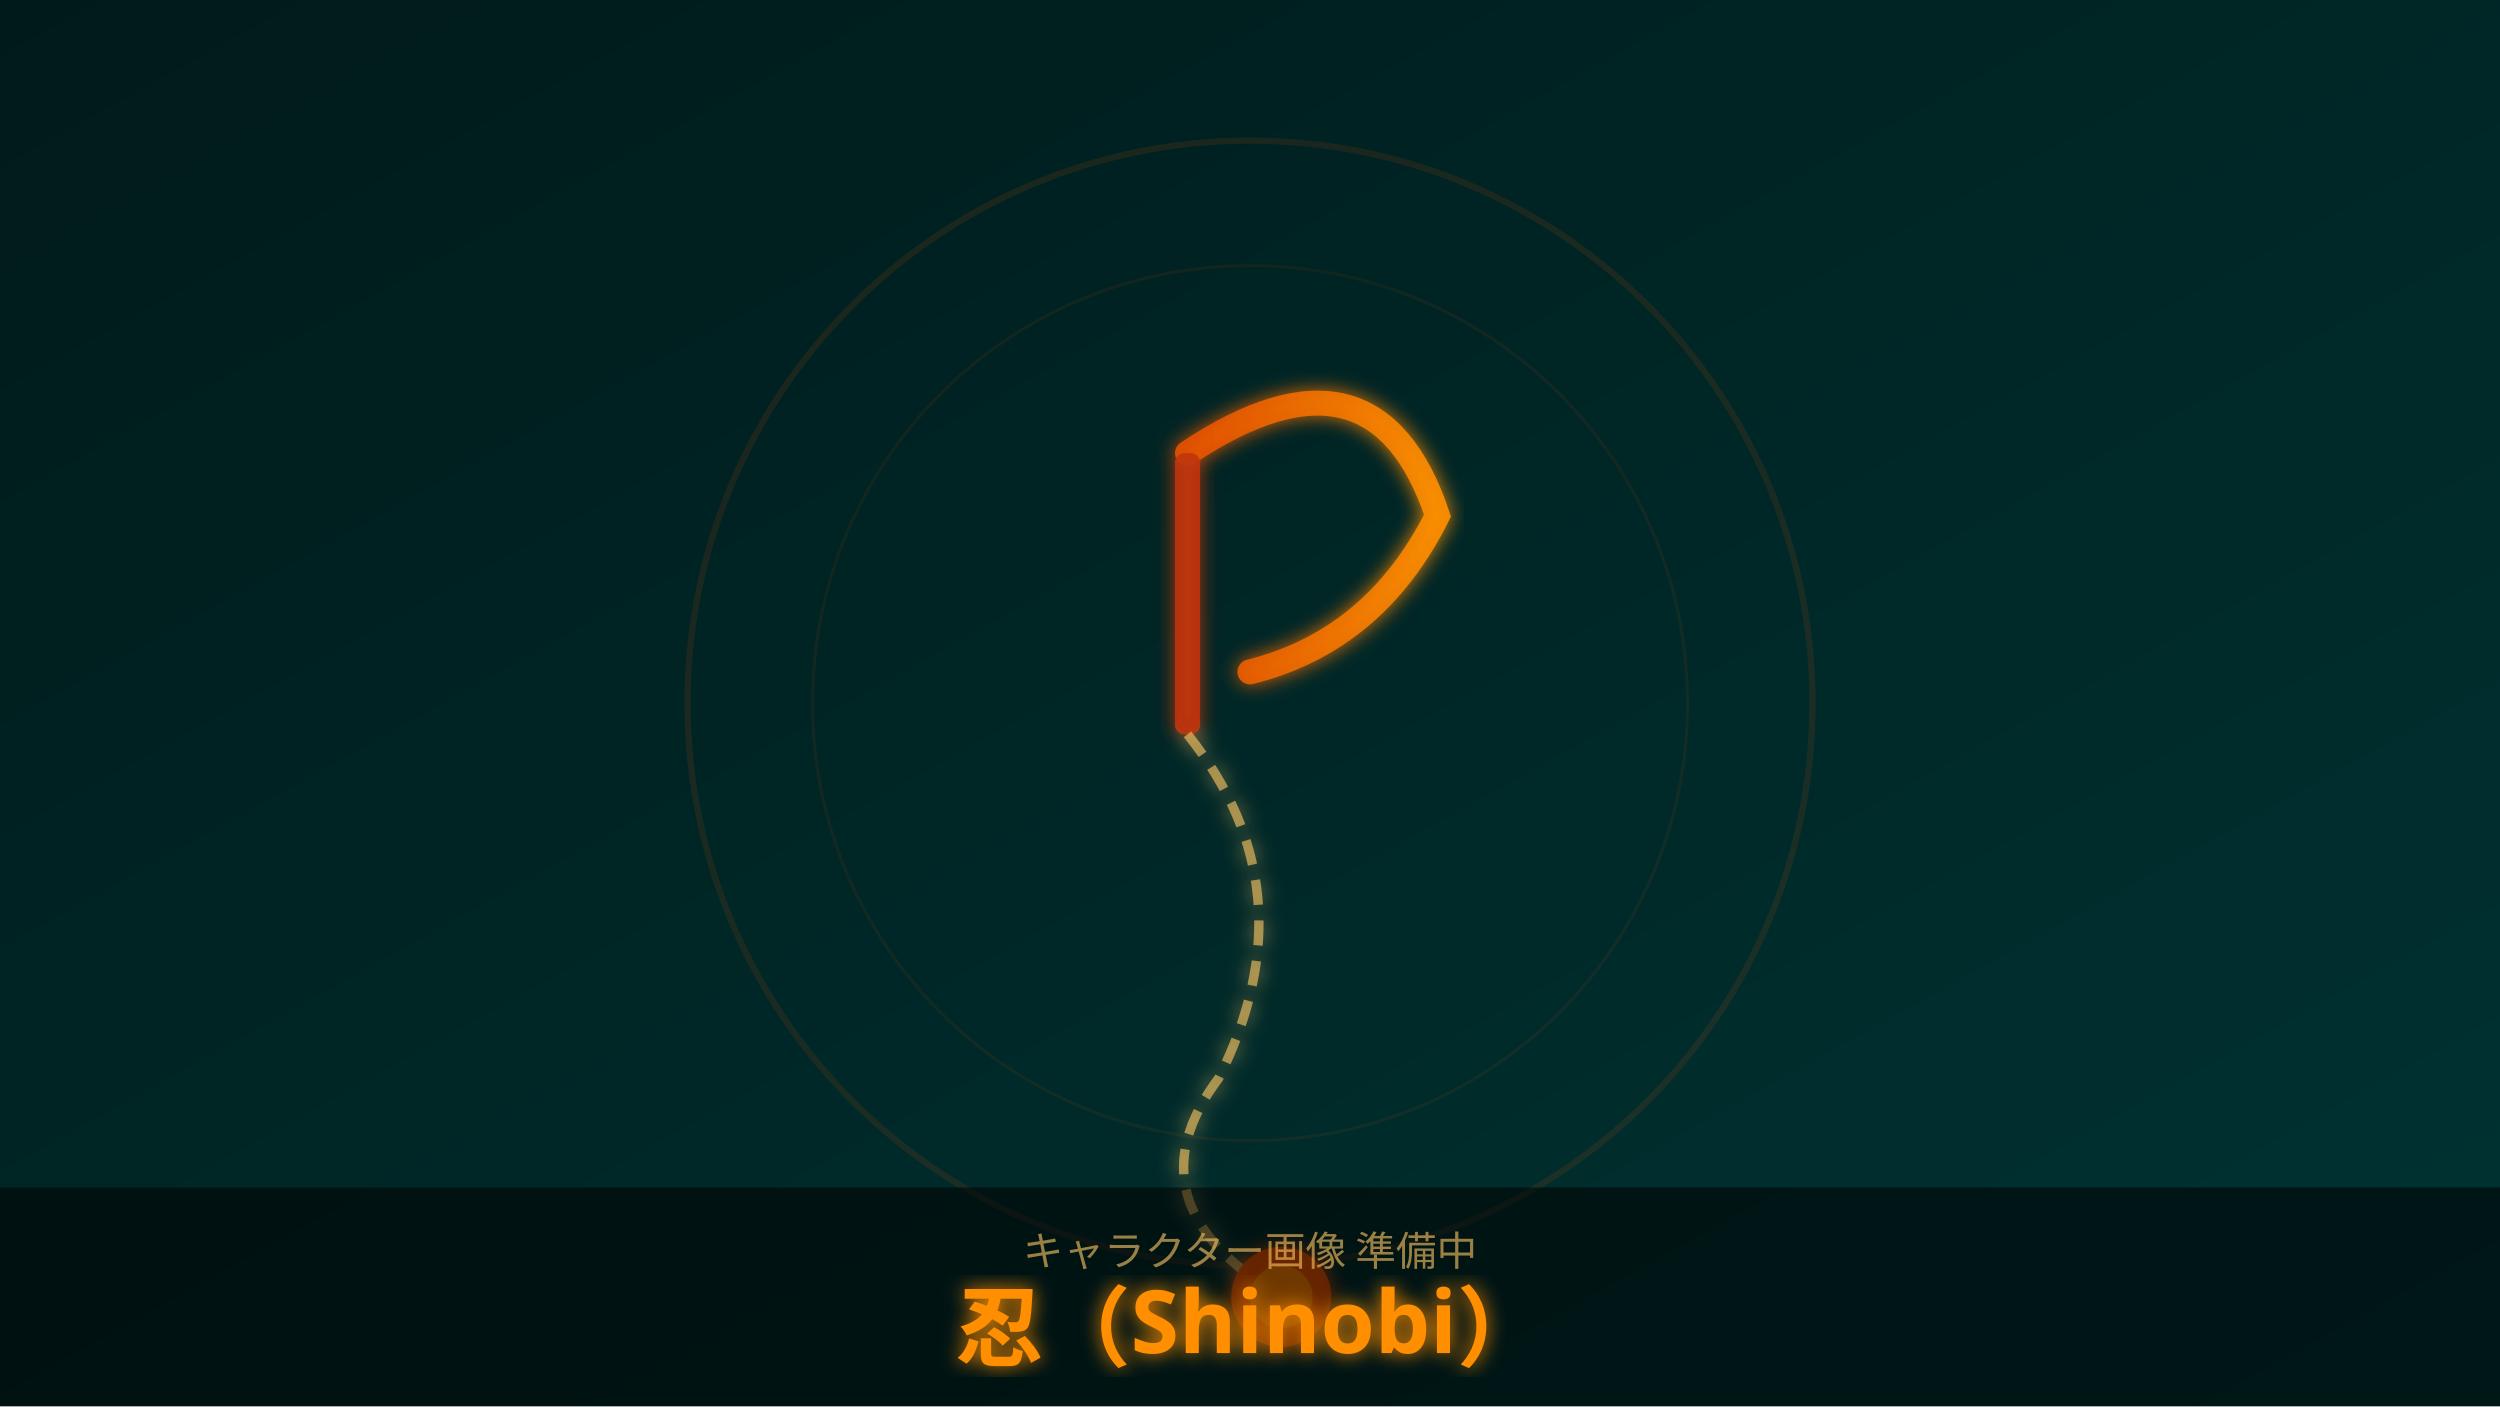
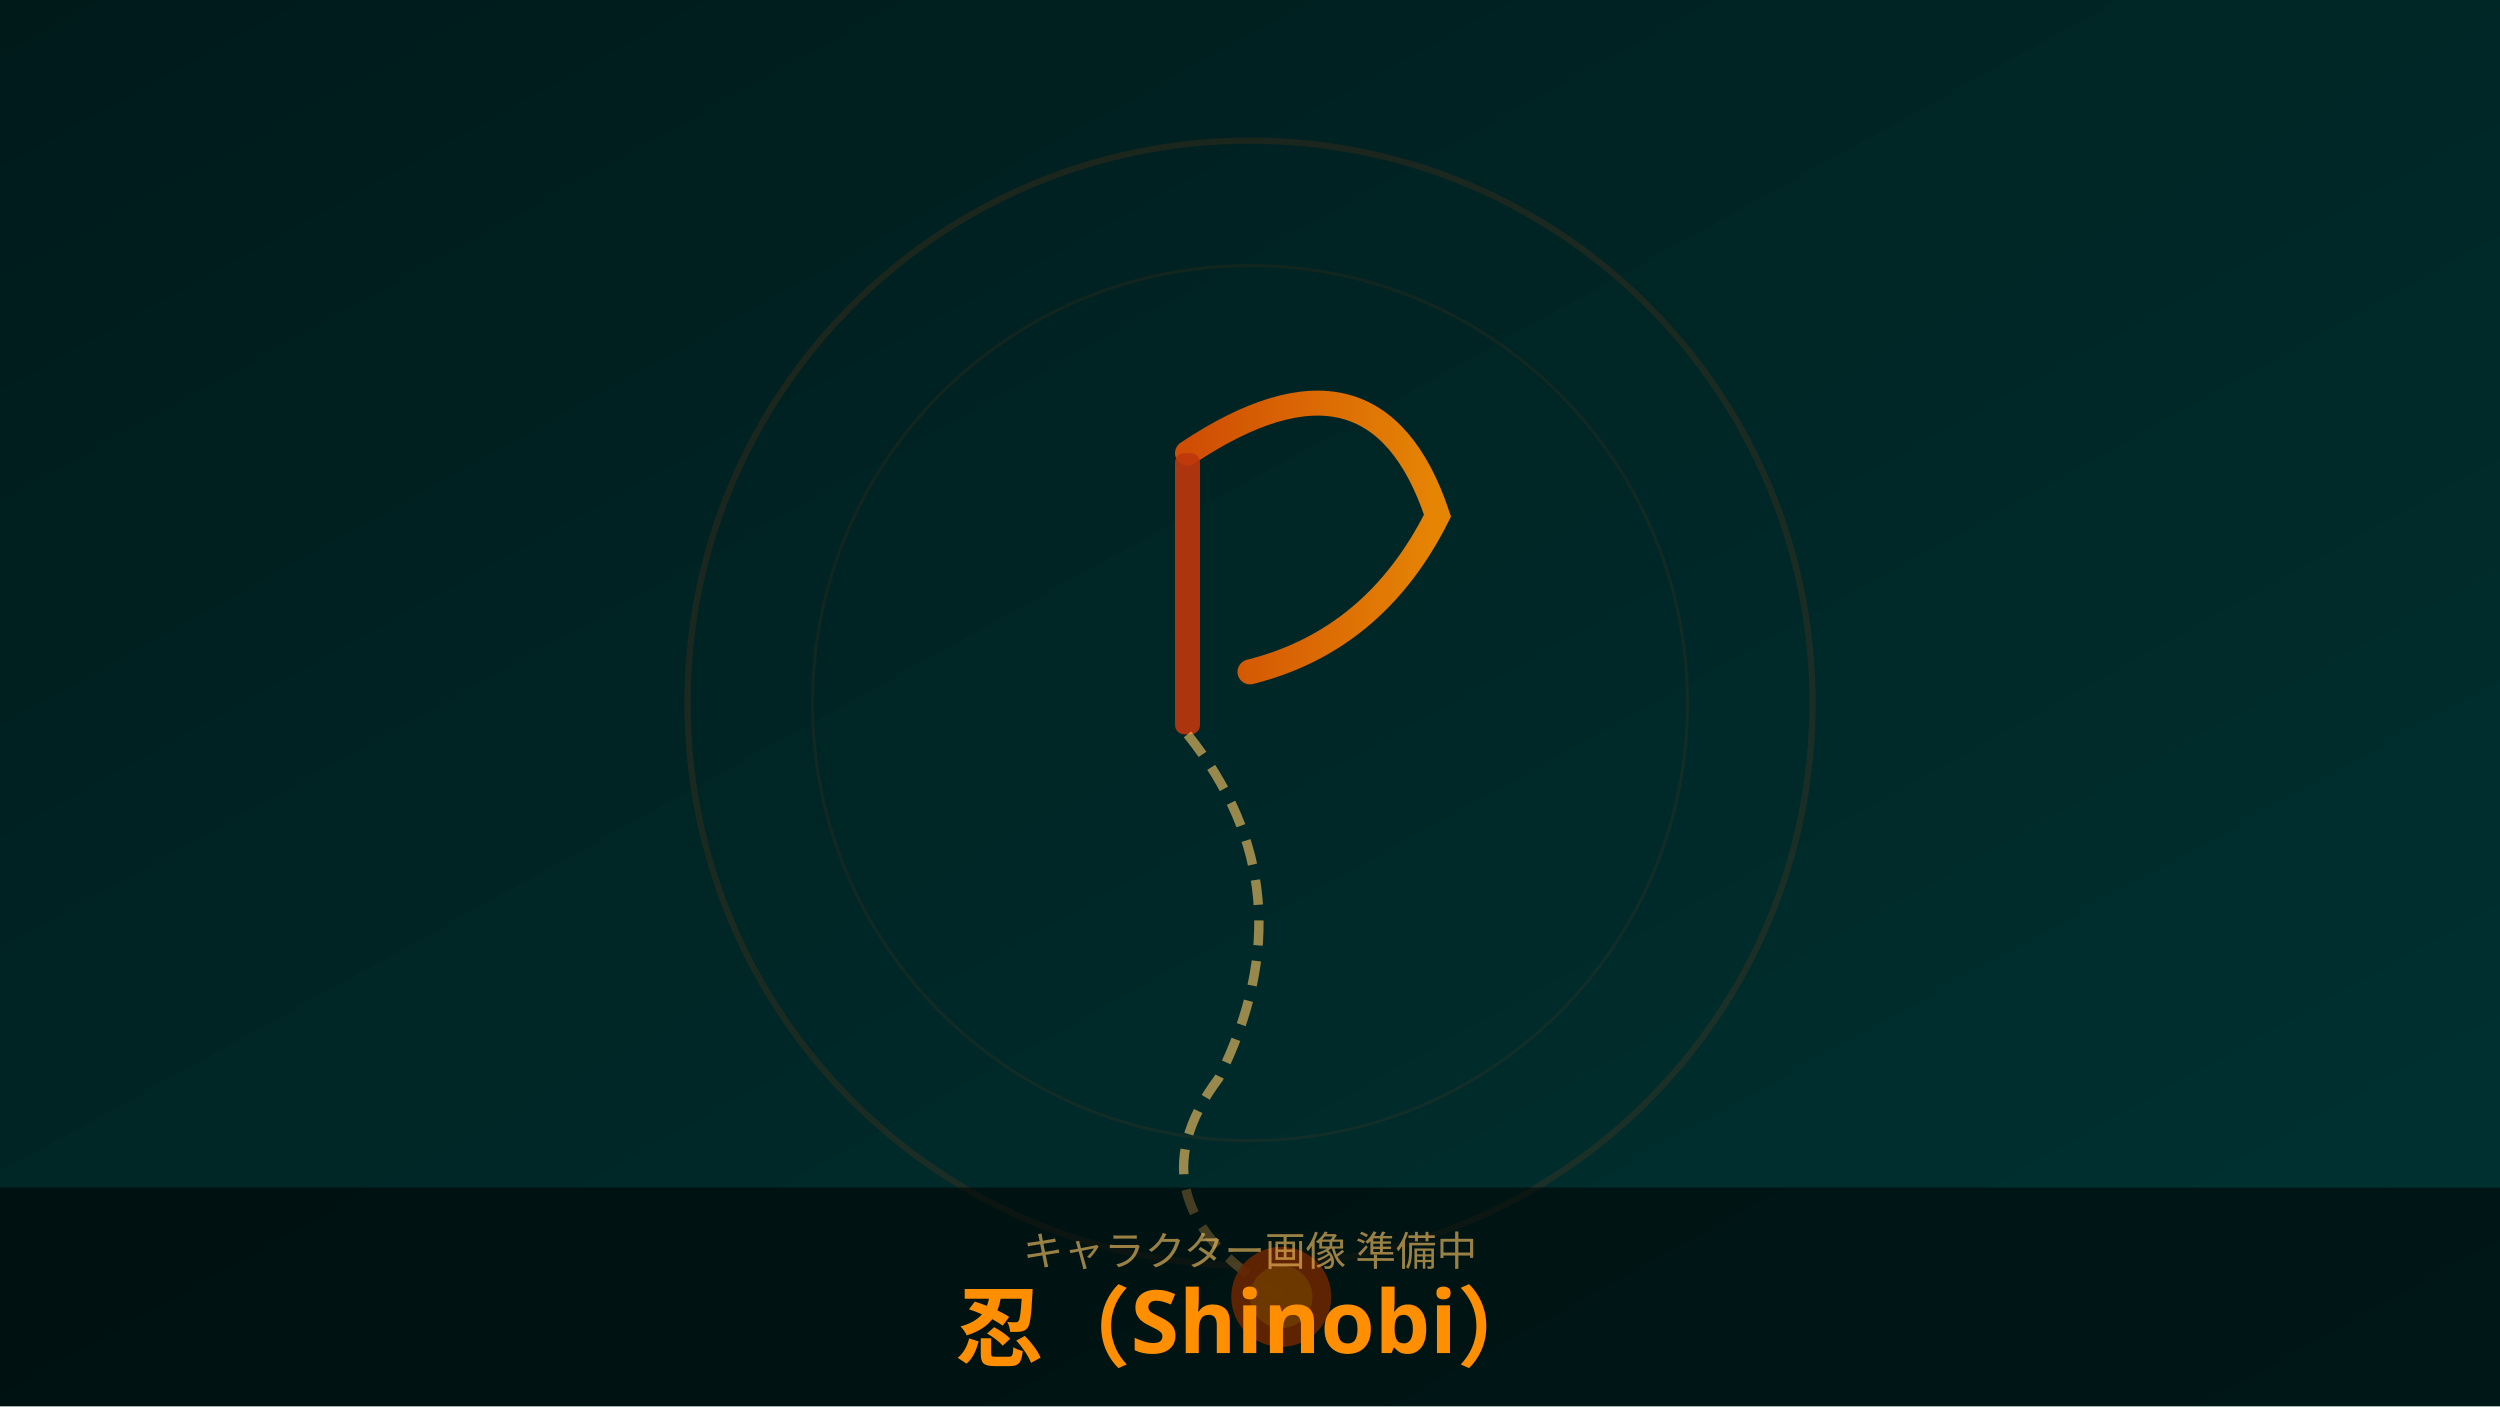
<svg xmlns="http://www.w3.org/2000/svg" viewBox="0 0 800 450" width="800" height="450">
  <defs>
    <linearGradient id="bg" x1="0%" y1="0%" x2="100%" y2="100%">
      <stop offset="0%" style="stop-color:#001a1a;stop-opacity:1" />
      <stop offset="100%" style="stop-color:#003333;stop-opacity:1" />
    </linearGradient>
    <linearGradient id="acc" x1="0%" y1="0%" x2="100%" y2="0%">
      <stop offset="0%" style="stop-color:#e65100;stop-opacity:1" />
      <stop offset="100%" style="stop-color:#ff8f00;stop-opacity:1" />
    </linearGradient>
-     <filter id="glow">
-       <feGaussianBlur stdDeviation="3" result="coloredBlur" />
-       <feMerge>
-         <feMergeNode in="coloredBlur" />
-         <feMergeNode in="SourceGraphic" />
-       </feMerge>
-     </filter>
  </defs>
  <rect width="800" height="450" fill="url(#bg)" />
  <circle cx="400" cy="225" r="180" fill="none" stroke="rgba(230,81,0,0.12)" stroke-width="2" />
  <circle cx="400" cy="225" r="140" fill="none" stroke="rgba(230,81,0,0.08)" stroke-width="1" />
-   <g transform="translate(400,225)" filter="url(#glow)">
+   <g transform="translate(400,225)">
    <path d="M -20,-80 Q 40,-120 60,-60 Q 40,-20 0,-10" fill="none" stroke="url(#acc)" stroke-width="8" stroke-linecap="round" opacity="0.9" />
    <rect x="-24" y="-80" width="8" height="90" rx="3" fill="#bf360c" opacity="0.9" />
    <path d="M -20,10 Q 20,60 -10,120 Q -40,160 10,190" fill="none" stroke="rgba(255,200,100,0.6)" stroke-width="3" stroke-dasharray="8,5" />
    <circle cx="10" cy="190" r="16" fill="#e65100" opacity="0.9" />
    <circle cx="10" cy="190" r="10" fill="#ff8f00" opacity="0.7" />
  </g>
  <rect x="0" y="380" width="800" height="70" fill="rgba(0,0,0,0.55)" />
  <text x="400" y="405" font-family="'Noto Sans JP', sans-serif" font-size="13" fill="rgba(255,200,100,0.6)" text-anchor="middle">キャラクター画像 準備中</text>
-   <text x="400" y="435" font-family="'Noto Sans JP', sans-serif" font-size="28" font-weight="bold" fill="#ff8f00" text-anchor="middle" filter="url(#glow)">忍（Shinobi）</text>
+   <text x="400" y="435" font-family="'Noto Sans JP', sans-serif" font-size="28" font-weight="bold" fill="#ff8f00" text-anchor="middle">忍（Shinobi）</text>
</svg>
